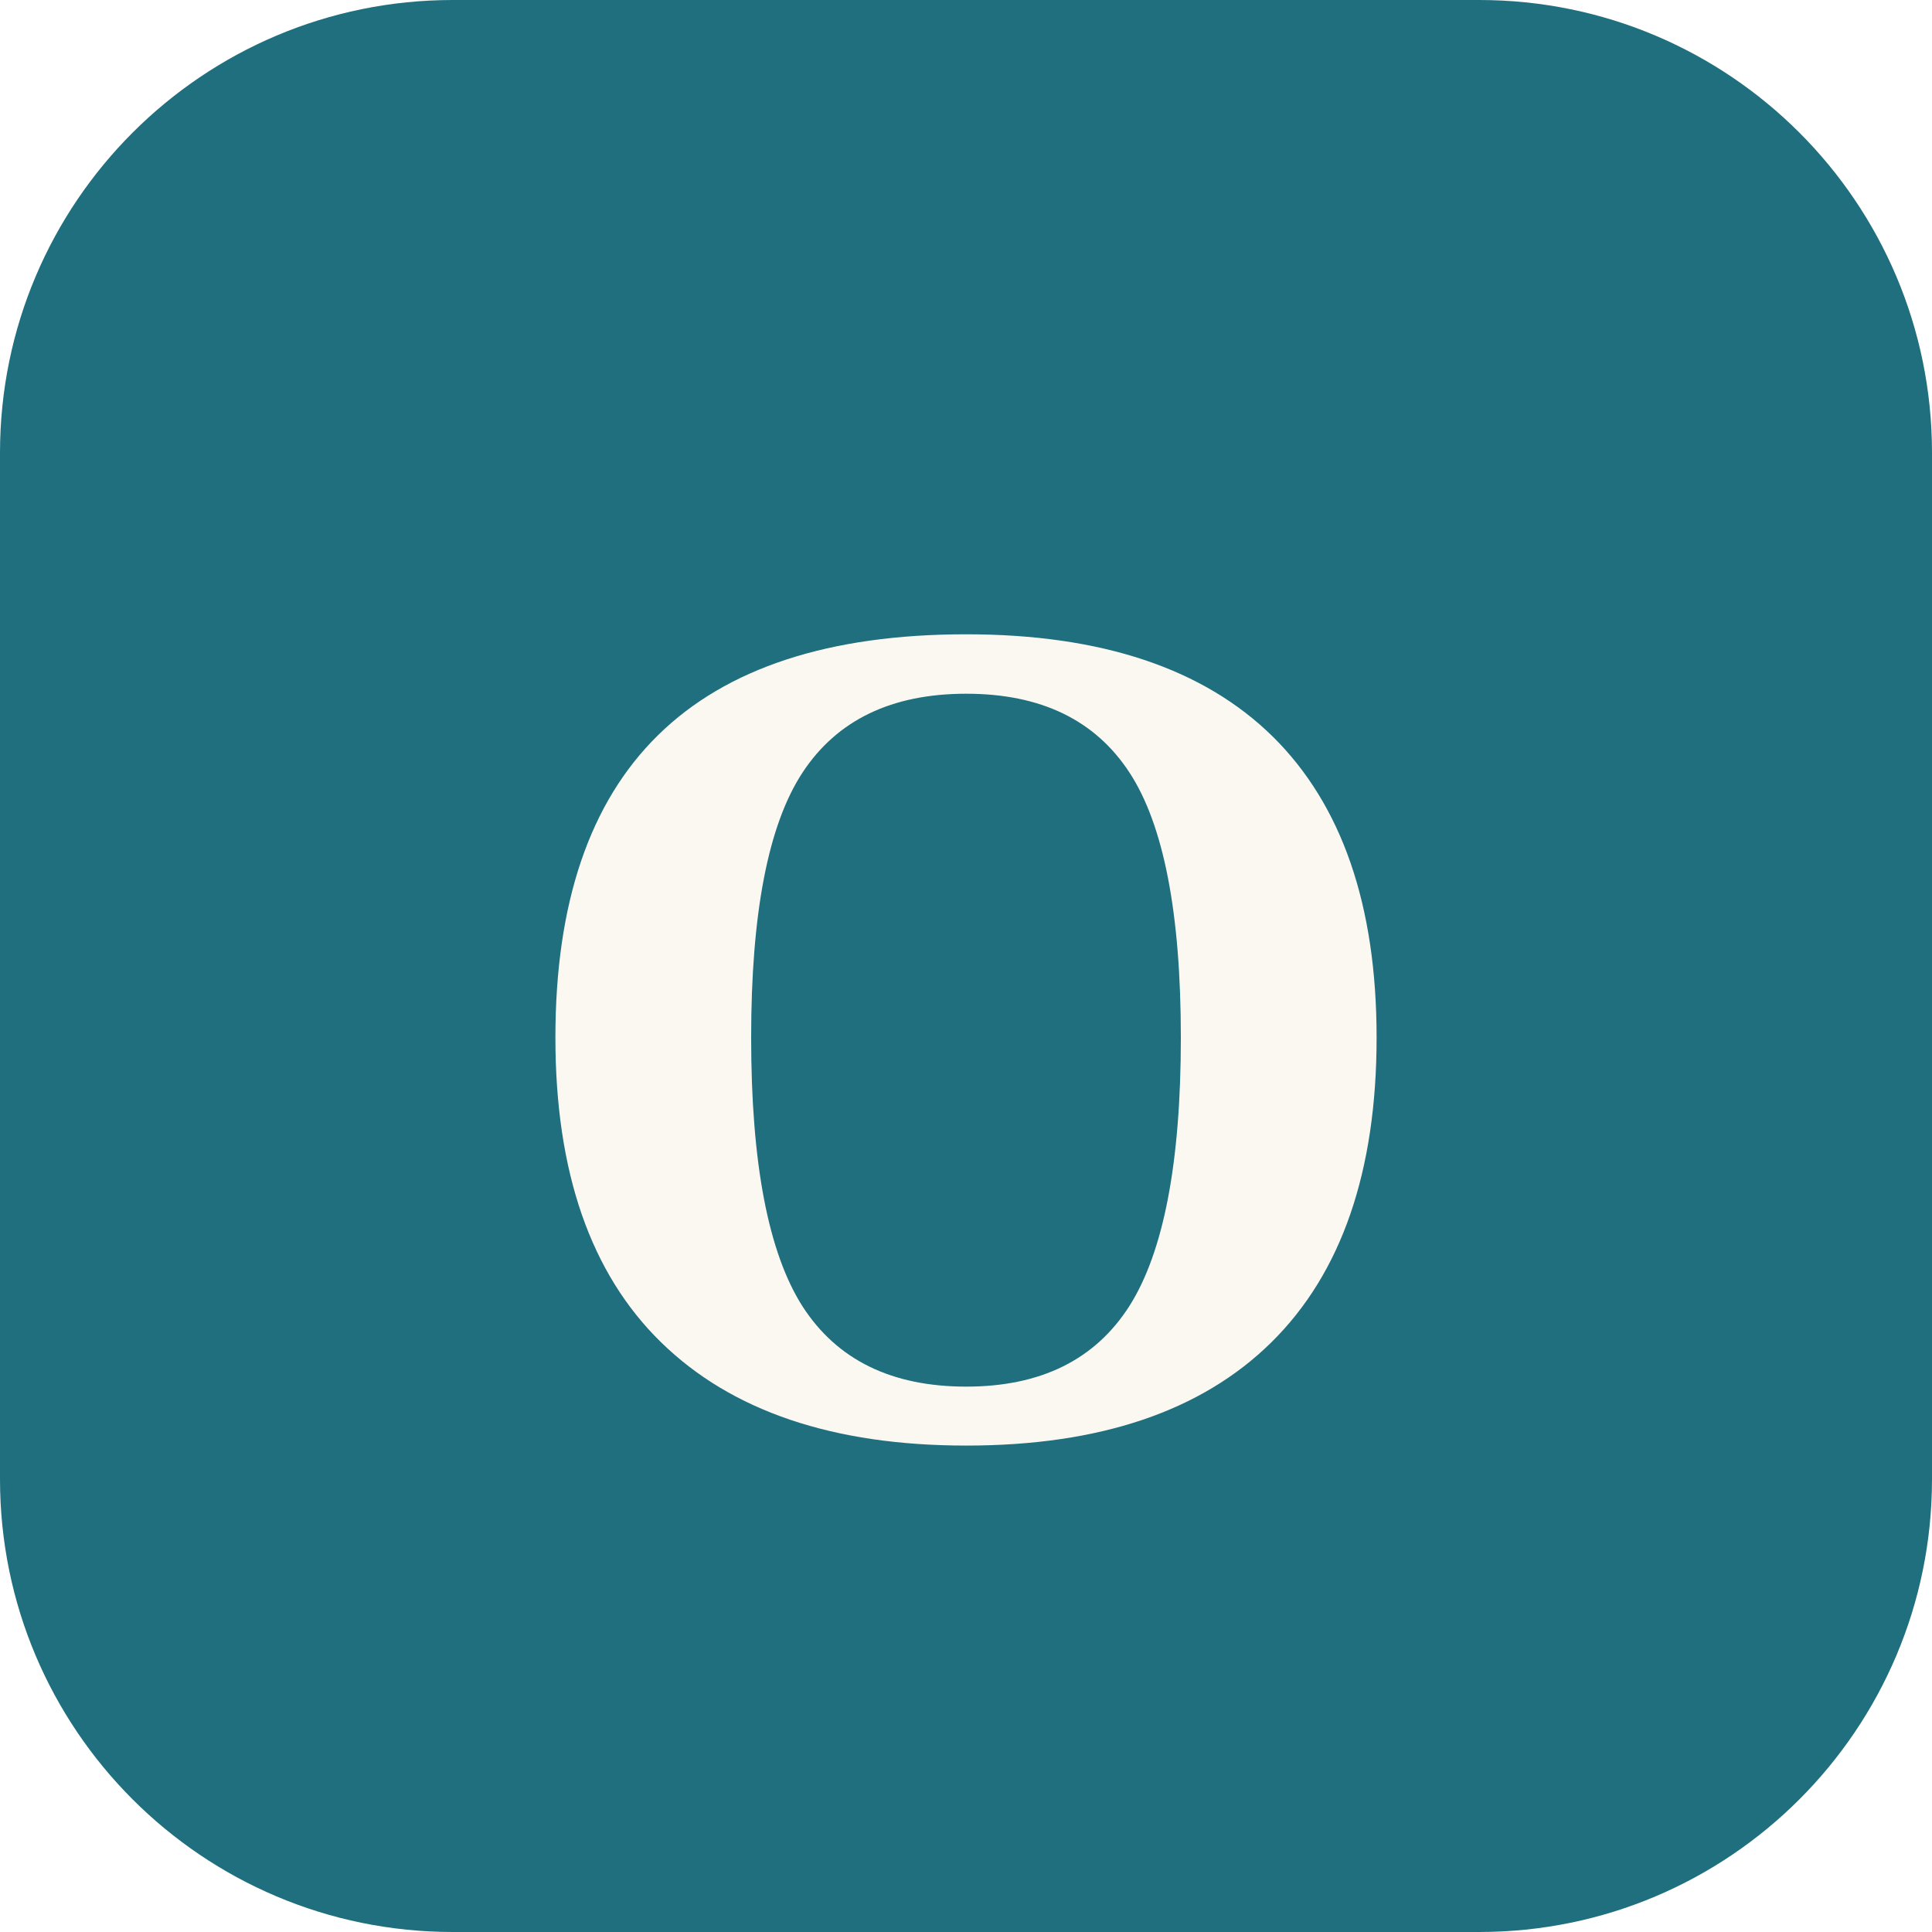
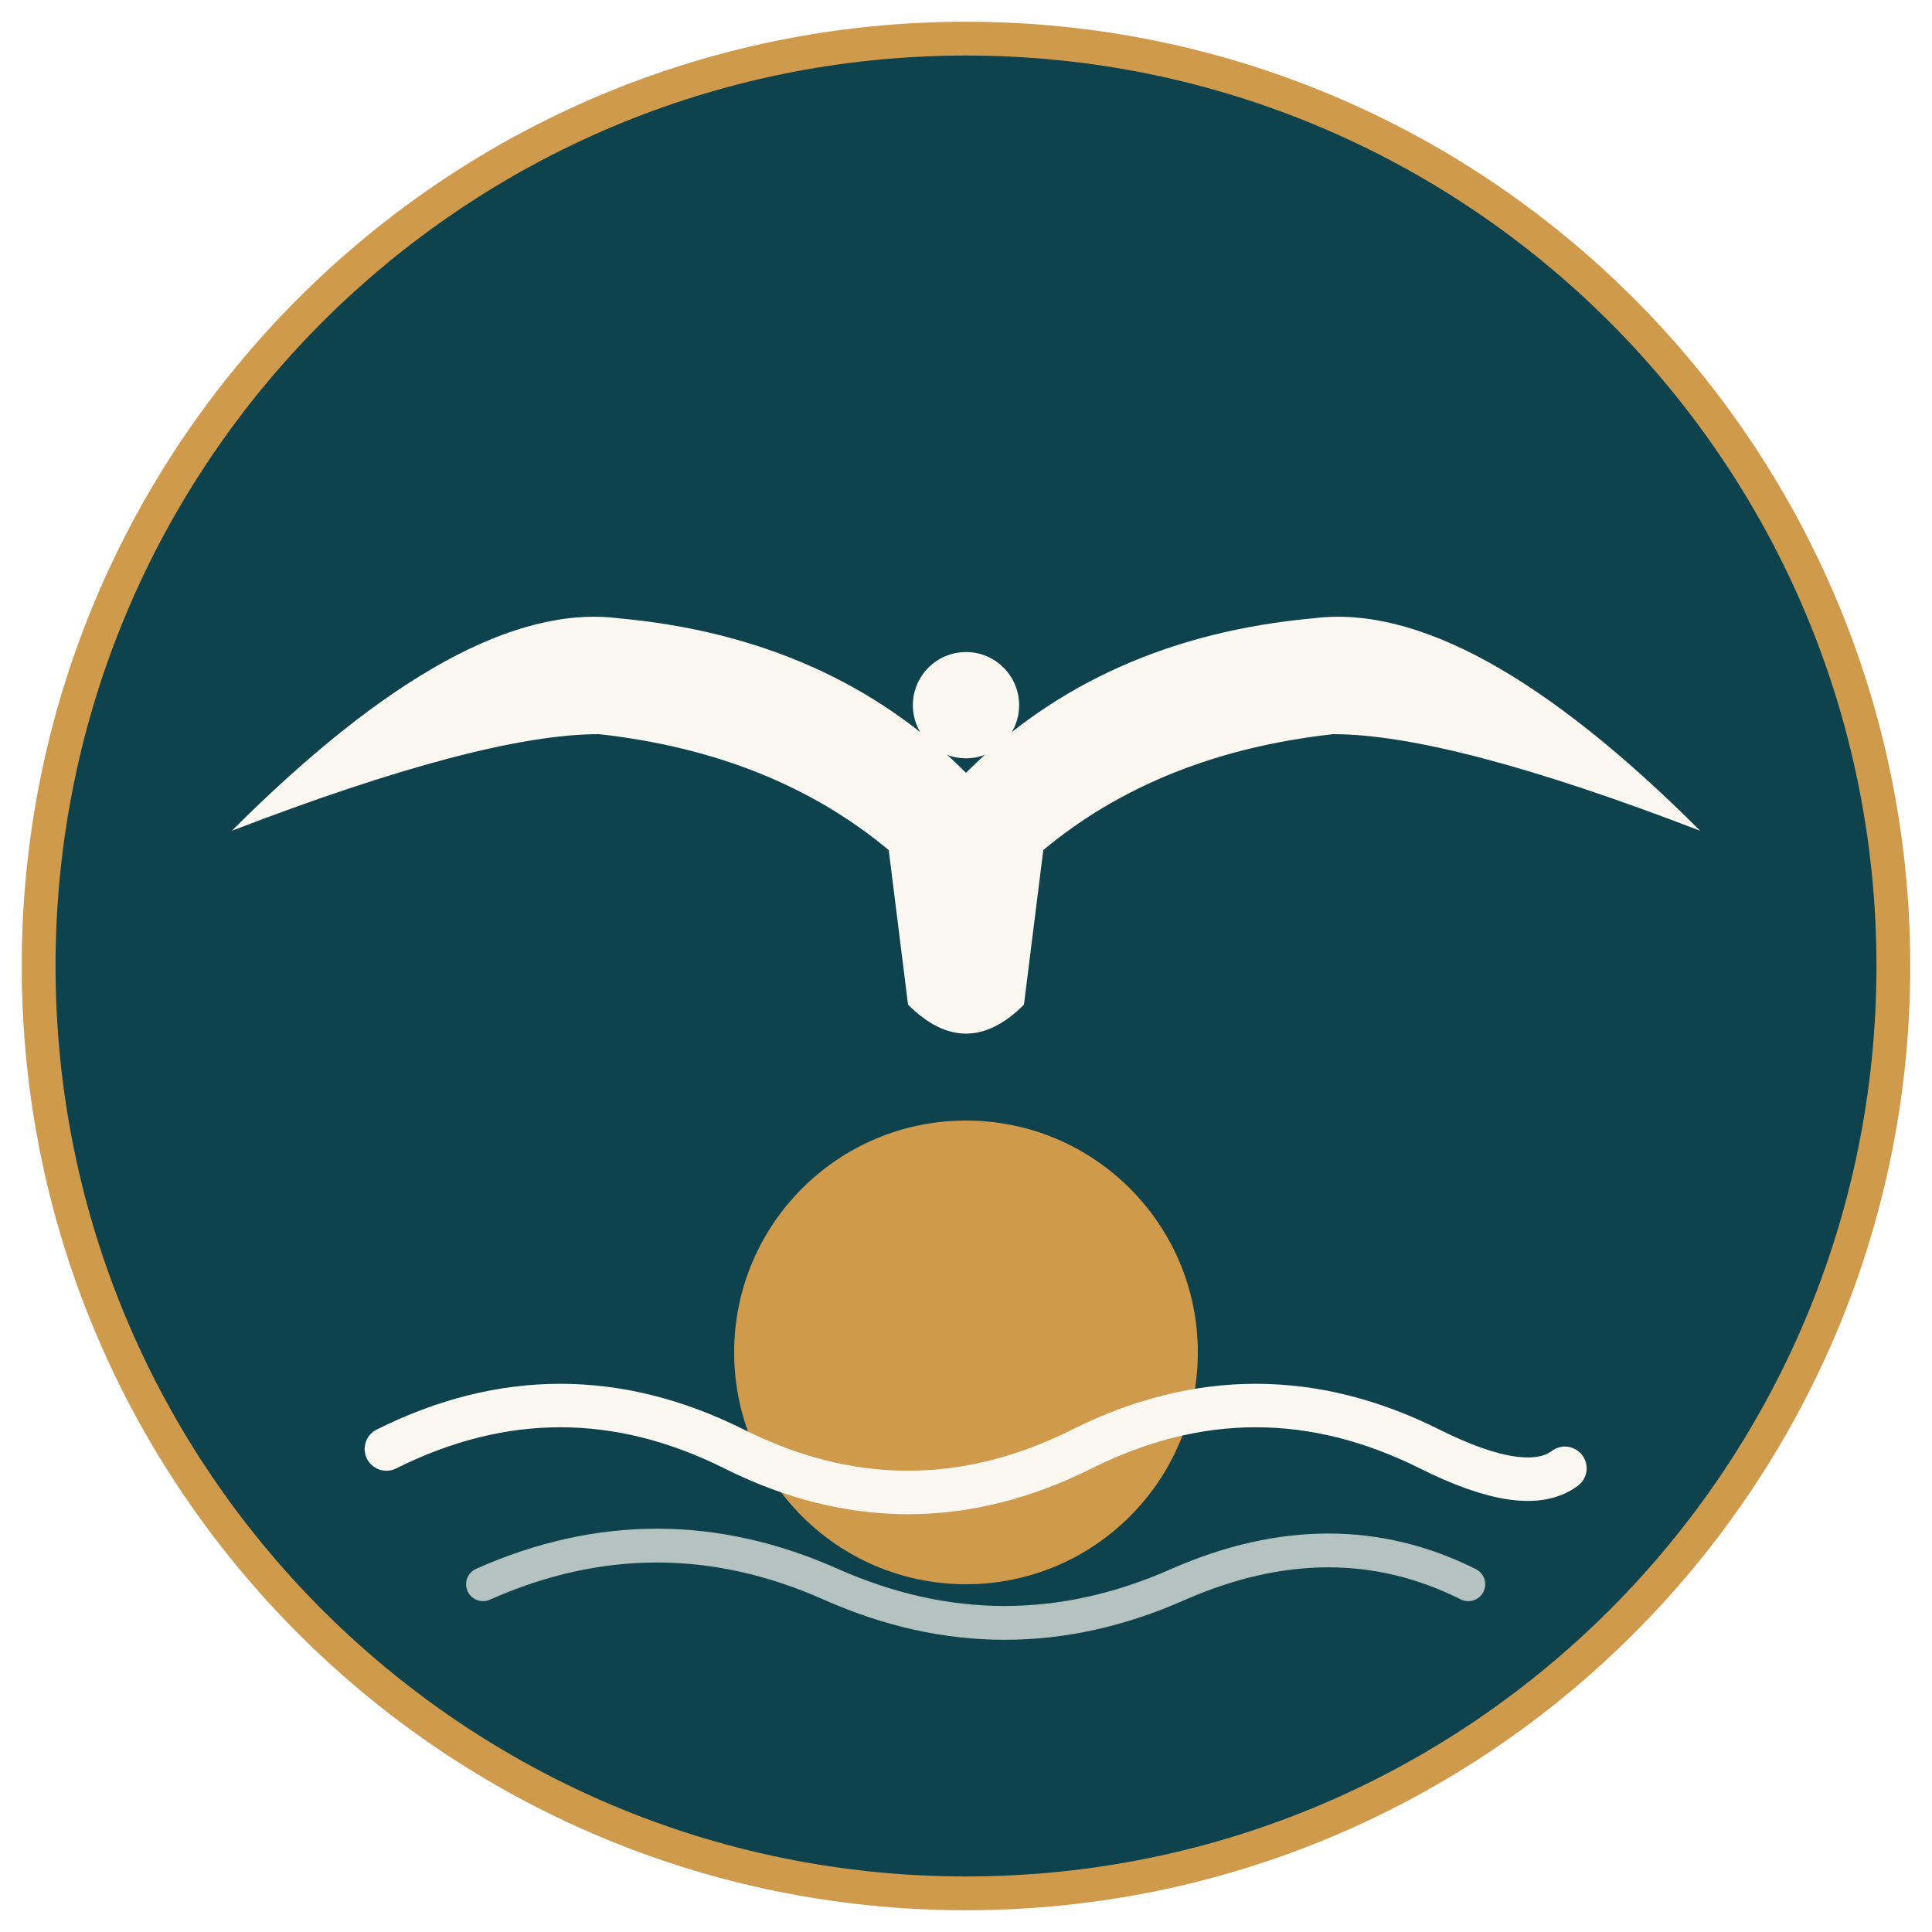
- <svg xmlns="http://www.w3.org/2000/svg" viewBox="0 0 64 64" width="64" height="64">
-   <rect width="64" height="64" rx="15" fill="#1f6f7e" />
-   <text x="32" y="34" font-family="Georgia, 'Times New Roman', serif" font-size="40" font-weight="600" fill="#fbf8f1" text-anchor="middle" dominant-baseline="central">O</text>
+ <svg xmlns="http://www.w3.org/2000/svg" viewBox="0 0 200 200" width="200" height="200">
+   <circle cx="100" cy="100" r="96" fill="#0e424c" />
+   <circle cx="100" cy="100" r="96" fill="none" stroke="#d09a4c" stroke-width="3.5" />
+   <circle cx="100" cy="140" r="24" fill="#d09a4c" />
+   <g stroke="#fbf8f1" fill="none" stroke-linecap="round">
+     <path d="M40,150 Q58,141 76,150 Q94,159 112,150 Q130,141 148,150 Q158,155 162,152" stroke-width="4.5" />
+     <path d="M50,164 Q68,156 86,164 Q104,172 122,164 Q138,157 152,164" stroke-width="3.5" opacity="0.7" />
+   </g>
+   <g fill="#fbf8f1">
+     <path d="M24,86 Q48,62 64,64 Q86,66 100,80 Q114,66 136,64 Q152,62 176,86 Q150,76 138,76 Q120,78 108,88 L106,104 Q100,110 94,104 L92,88 Q80,78 62,76 Q50,76 24,86 Z" />
+     <circle cx="100" cy="73" r="5.5" />
+   </g>
</svg>
